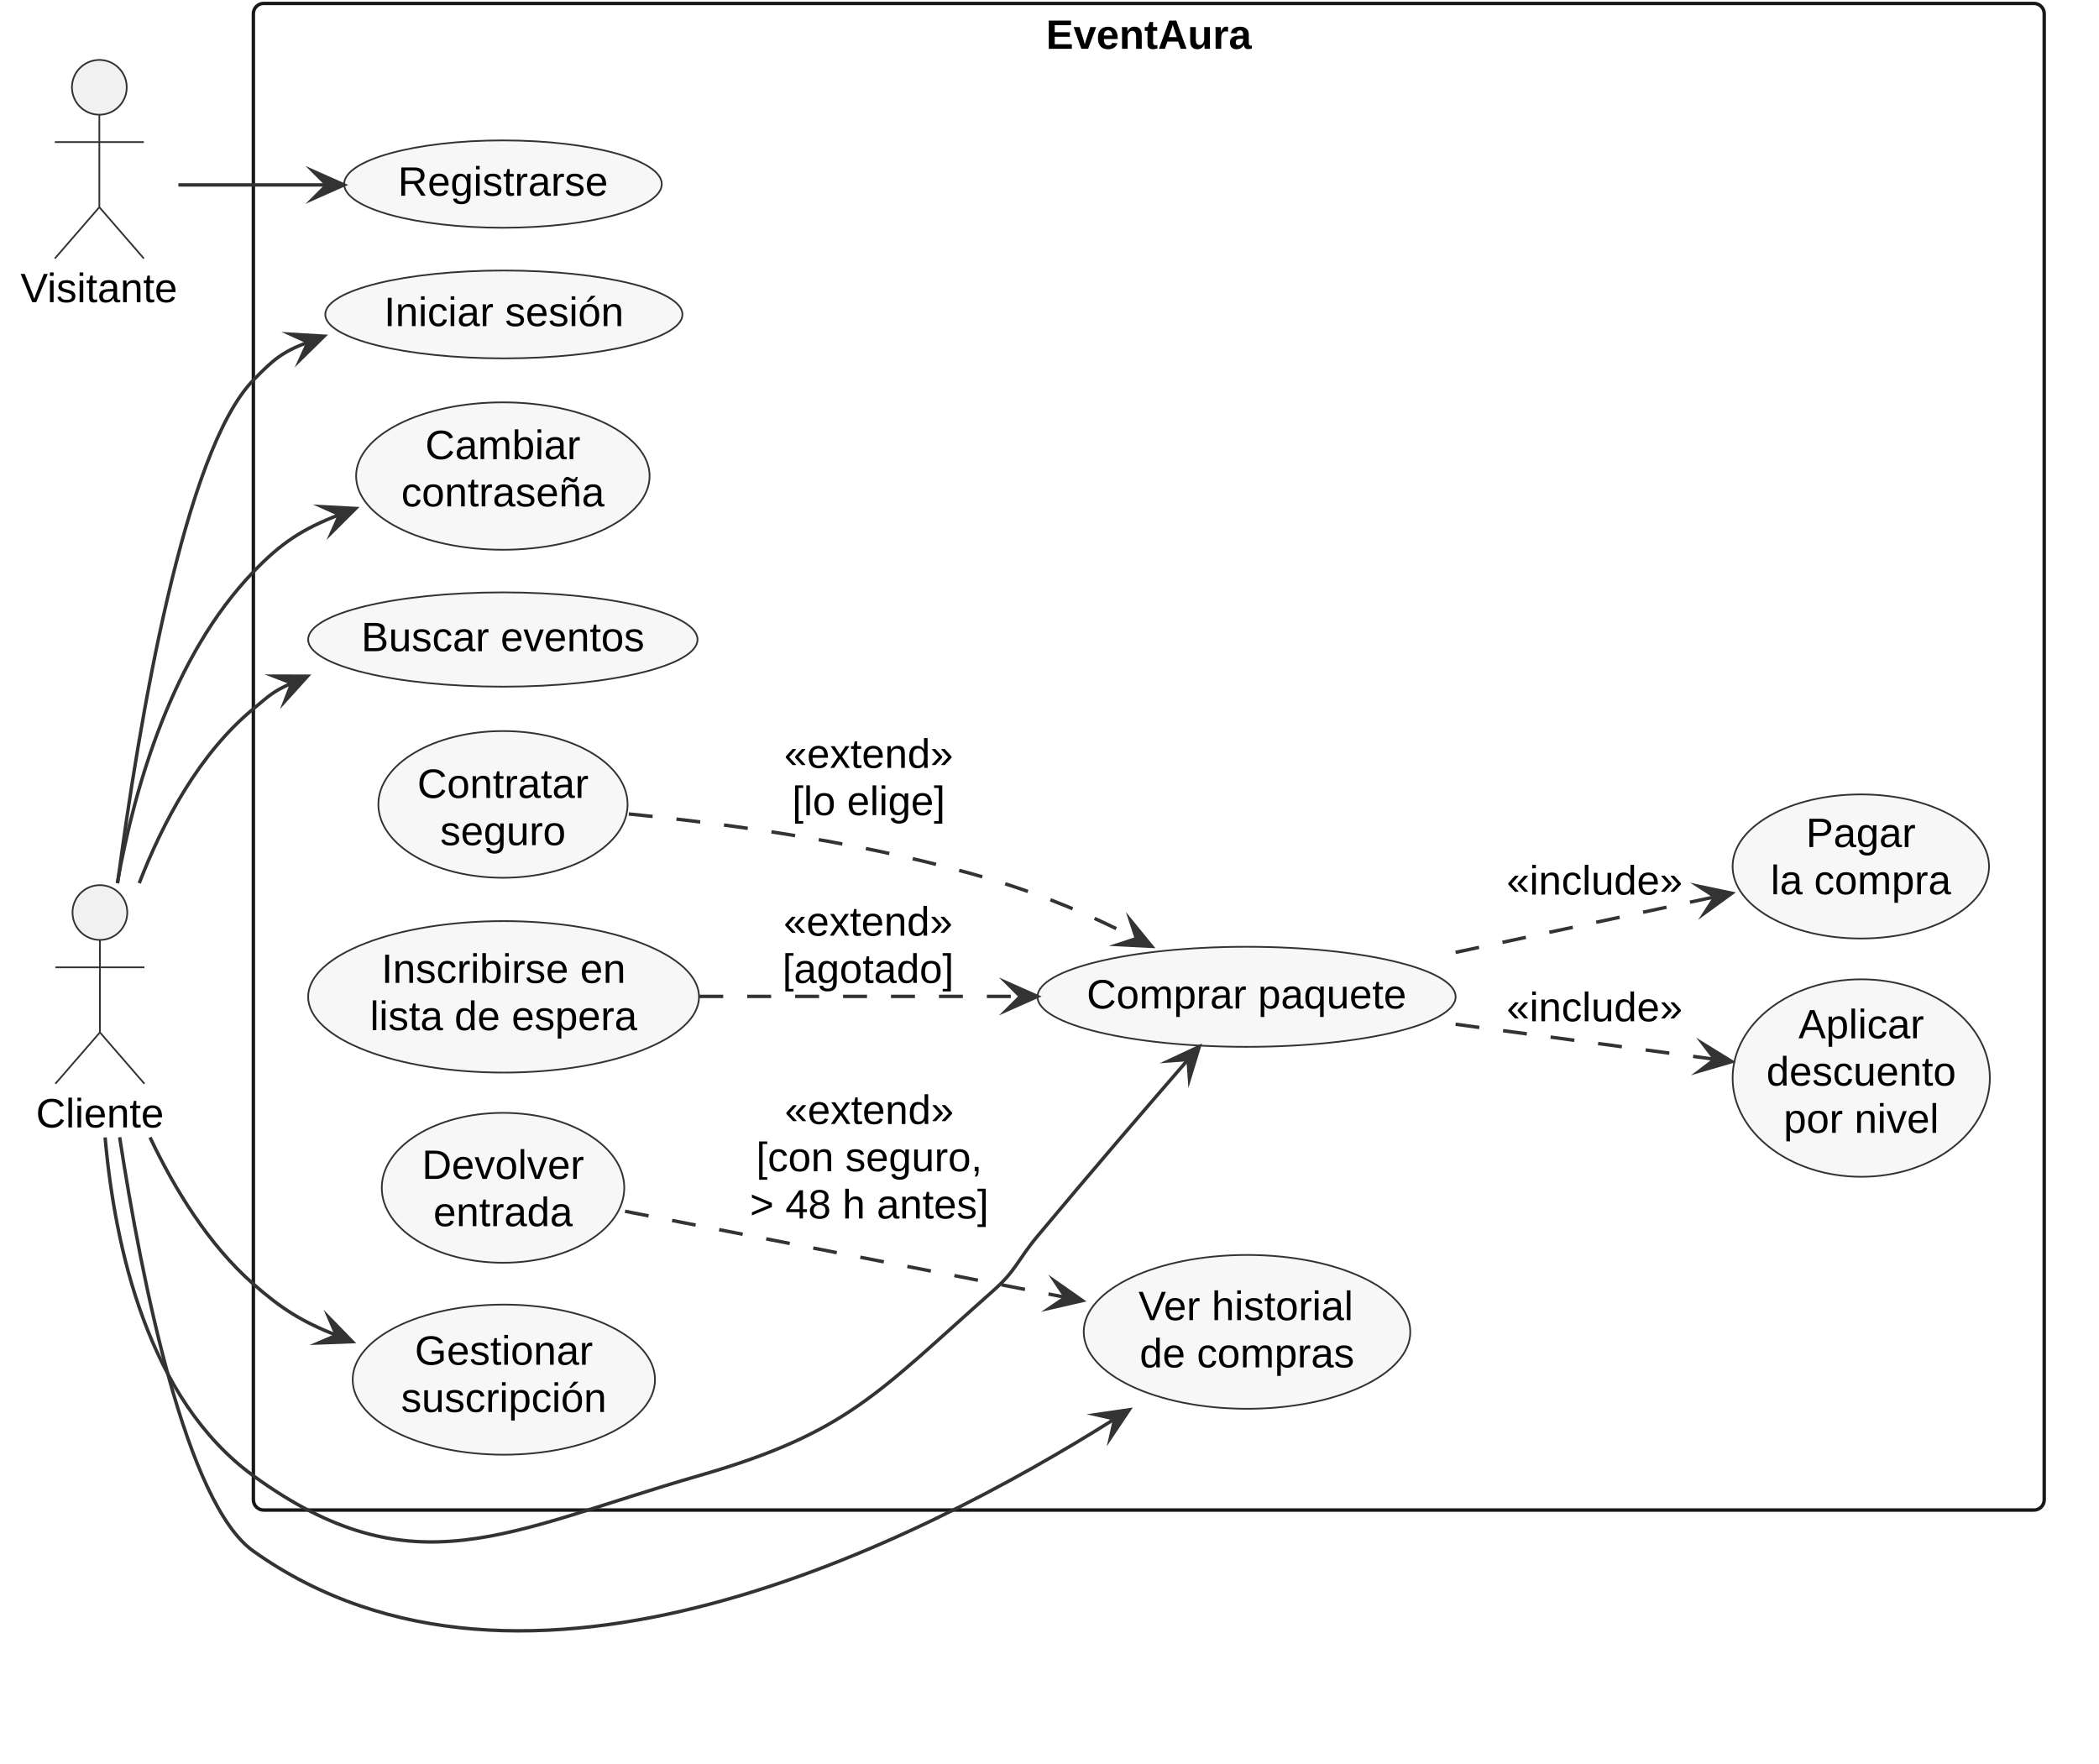
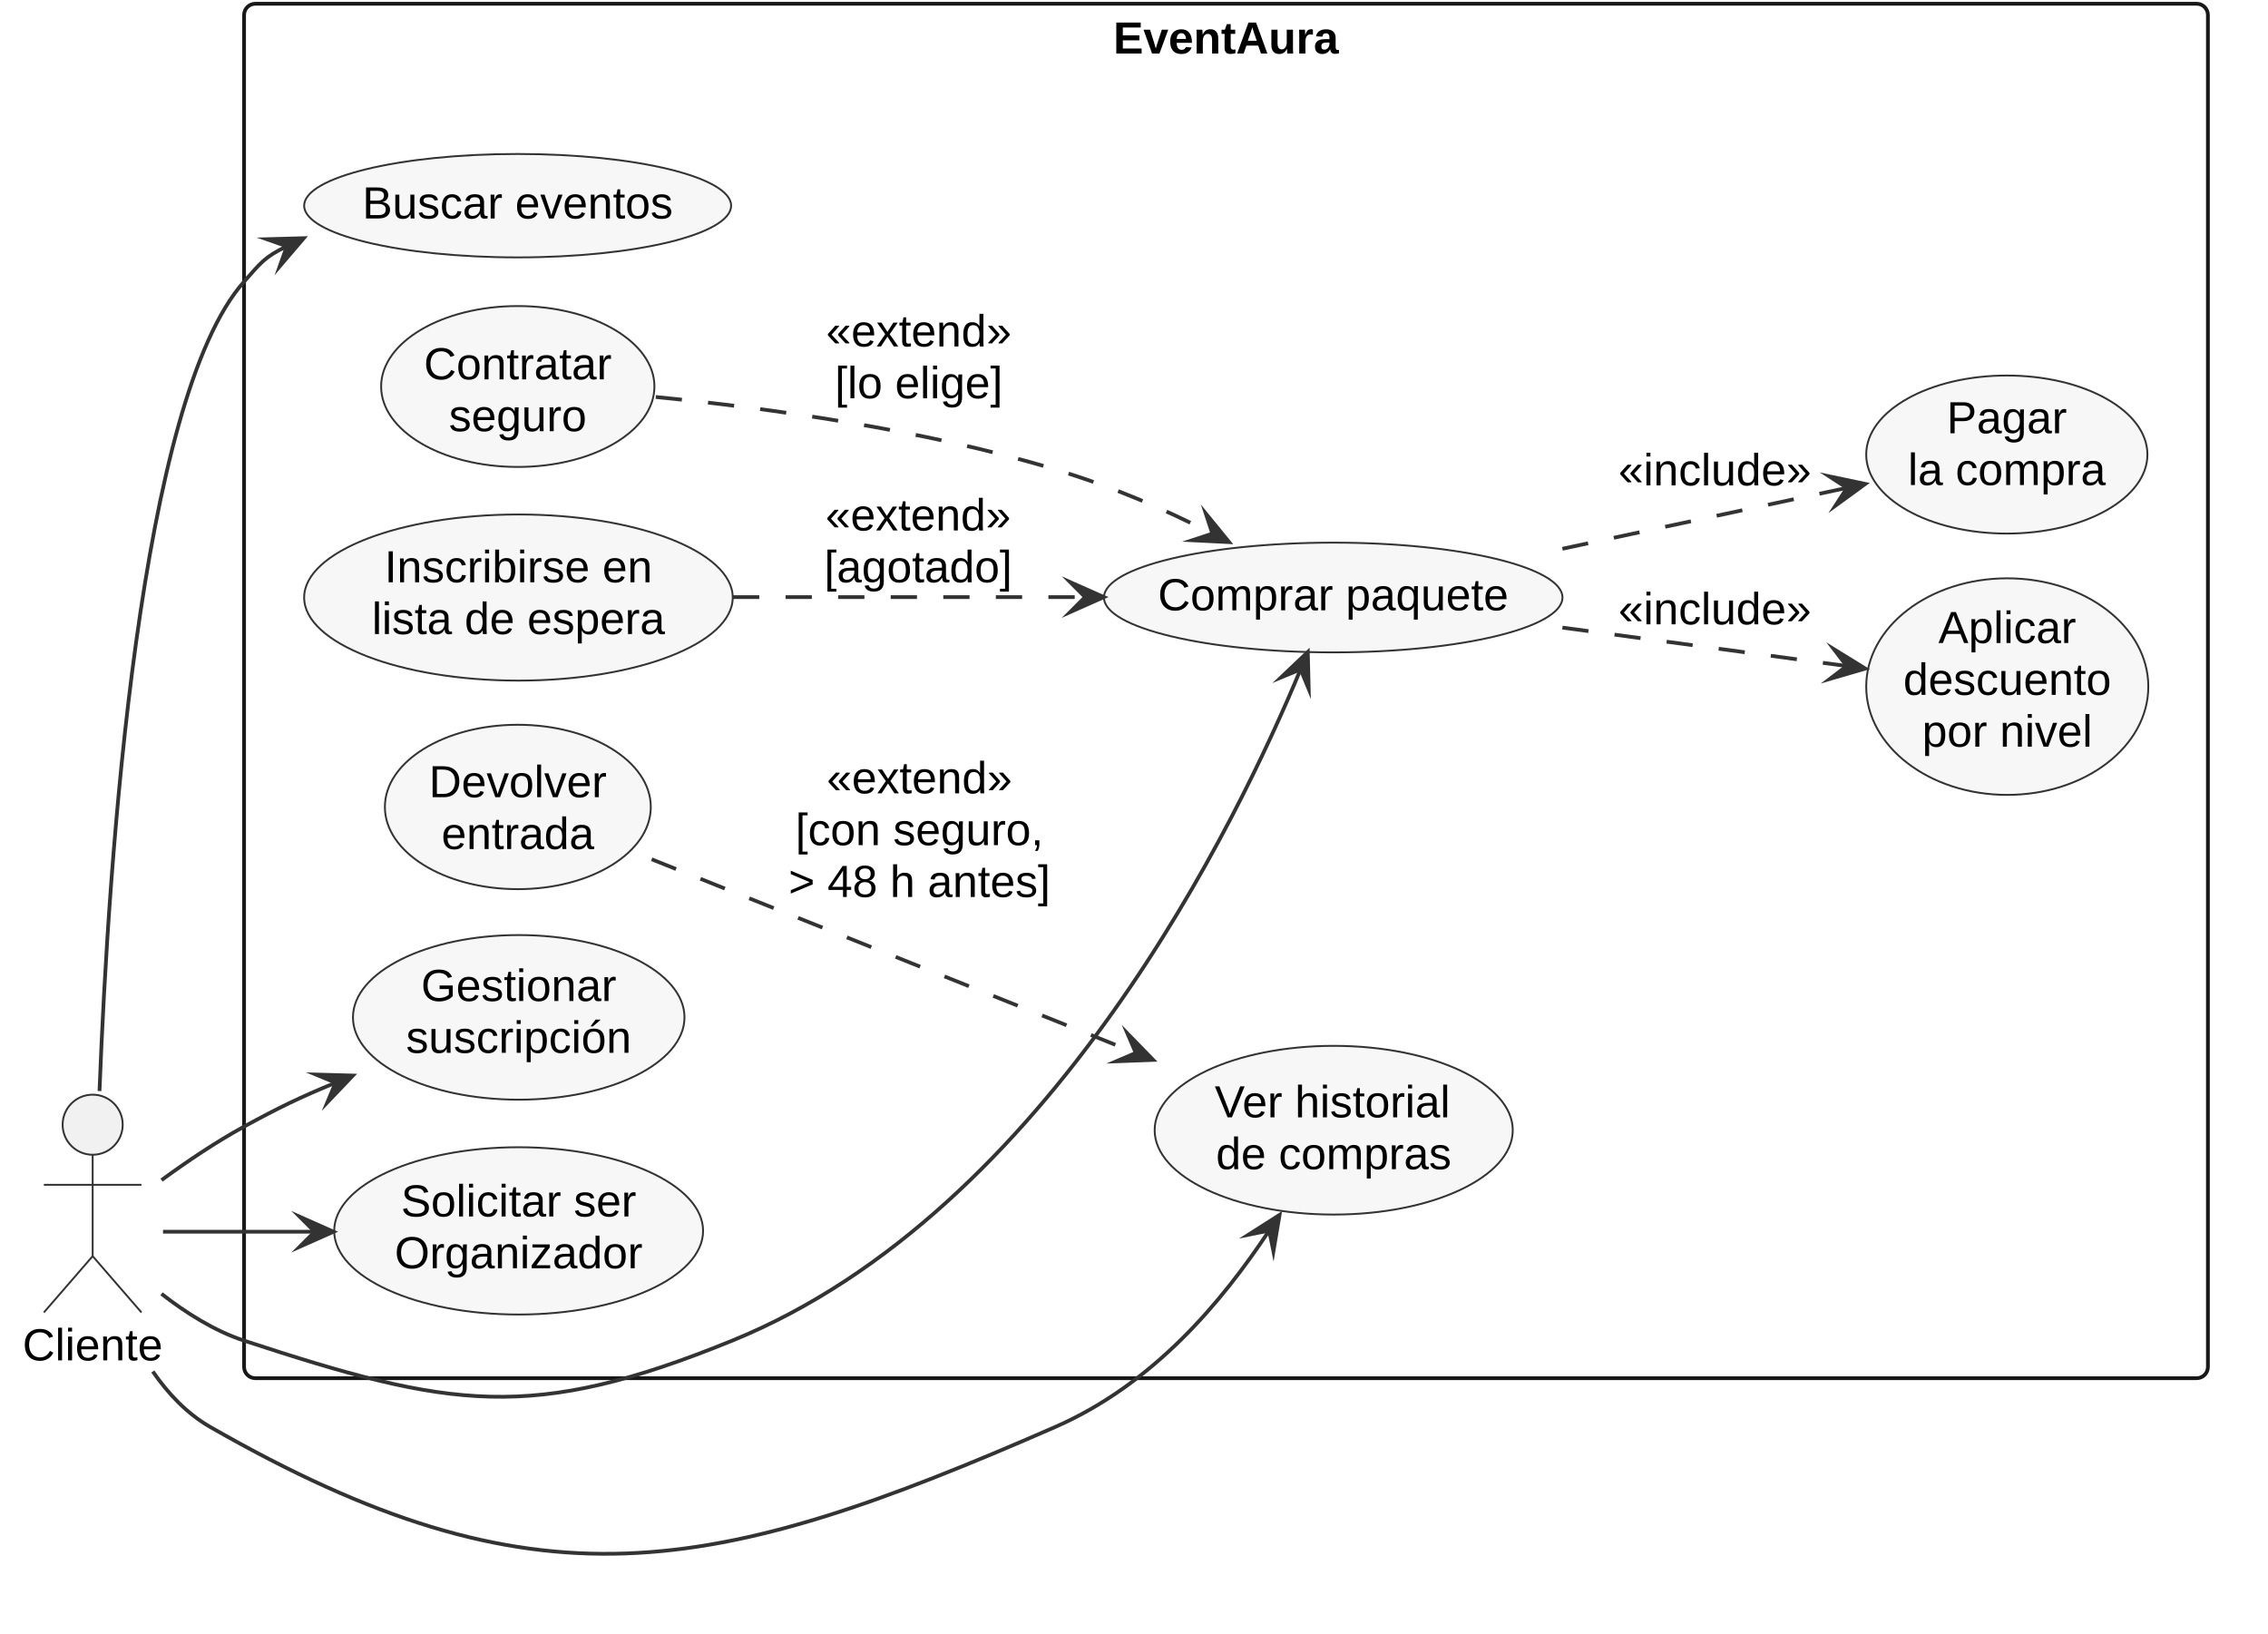
- <svg xmlns="http://www.w3.org/2000/svg" version="1.1" data-diagram-type="DESCRIPTION" style="width:613px;height:515px;background:#FFFFFF;" width="613px" height="515px" viewBox="0 0 613 515" zoomAndPan="magnify" preserveAspectRatio="none" contentStyleType="text/css">
+ <svg xmlns="http://www.w3.org/2000/svg" version="1.1" data-diagram-type="DESCRIPTION" style="width:604px;height:435px;background:#FFFFFF;" width="604px" height="435px" viewBox="0 0 604 435" zoomAndPan="magnify" preserveAspectRatio="none" contentStyleType="text/css">
  <defs />
  <g font-family="sans-serif" lengthAdjust="spacing">
-     <g class="cluster" data-qualified-name="EventAura" id="ent0003" data-source-line="12">
-       <rect x="74" y="1" width="523" height="440" fill="none" style="stroke:#181818;stroke-width:1;" rx="3" ry="3" />
-       <text x="305.491" y="14.256" fill="#000" font-size="12" textLength="60.018" font-weight="700" font-family="Arial">EventAura</text>
+     <g class="cluster" data-qualified-name="EventAura" id="ent0002" data-source-line="12">
+       <rect x="65" y="1" width="523" height="366" fill="none" style="stroke:#181818;stroke-width:1;" rx="3" ry="3" />
+       <text x="296.491" y="14.256" fill="#000" font-size="12" textLength="60.018" font-weight="700" font-family="Arial">EventAura</text>
    </g>
-     <g class="entity" data-qualified-name="Visitante" id="ent0001" data-source-line="9">
-       <ellipse cx="29.013" cy="25.5" rx="8" ry="8" fill="#F1F1F1" style="stroke:#333;stroke-width:0.5;" />
-       <path d="M29.013,33.5 L29.013,60.5 M16.013,41.5 L42.013,41.5 M29.013,60.5 L16.013,75.5 M29.013,60.5 L42.013,75.5" style="stroke:#333;stroke-width:0.5;" fill="none" />
-       <text x="6" y="88.256" fill="#000" font-size="12" textLength="46.025" font-family="Arial">Visitante</text>
+     <g class="entity" data-qualified-name="Cliente" id="ent0001" data-source-line="10">
+       <ellipse cx="24.677" cy="299.5" rx="8" ry="8" fill="#F1F1F1" style="stroke:#333;stroke-width:0.5;" />
+       <path d="M24.677,307.5 L24.677,334.5 M11.677,315.5 L37.677,315.5 M24.677,334.5 L11.677,349.5 M24.677,334.5 L37.677,349.5" style="stroke:#333;stroke-width:0.5;" fill="none" />
+       <text x="6" y="362.256" fill="#000" font-size="12" textLength="37.354" font-family="Arial">Cliente</text>
    </g>
-     <g class="entity" data-qualified-name="Cliente" id="ent0002" data-source-line="10">
-       <ellipse cx="29.177" cy="266.5" rx="8" ry="8" fill="#F1F1F1" style="stroke:#333;stroke-width:0.5;" />
-       <path d="M29.177,274.5 L29.177,301.5 M16.177,282.5 L42.177,282.5 M29.177,301.5 L16.177,316.5 M29.177,301.5 L42.177,316.5" style="stroke:#333;stroke-width:0.5;" fill="none" />
-       <text x="10.5" y="329.256" fill="#000" font-size="12" textLength="37.354" font-family="Arial">Cliente</text>
+     <g class="entity" data-qualified-name="EventAura.Buscar" id="ent0003" data-source-line="13">
+       <ellipse cx="137.855" cy="54.771" rx="56.855" ry="13.771" fill="#F7F7F7" style="stroke:#333;stroke-width:0.5;" />
+       <text x="96.499" y="58.17" fill="#000" font-size="12" textLength="82.711" font-family="Arial">Buscar eventos</text>
    </g>
-     <g class="entity" data-qualified-name="EventAura.Registrarse" id="ent0004" data-source-line="13">
-       <ellipse cx="146.883" cy="53.757" rx="46.383" ry="12.757" fill="#F7F7F7" style="stroke:#333;stroke-width:0.5;" />
-       <text x="116.207" y="57.157" fill="#000" font-size="12" textLength="61.354" font-family="Arial">Registrarse</text>
+     <g class="entity" data-qualified-name="EventAura.Comprar" id="ent0004" data-source-line="14">
+       <ellipse cx="355.054" cy="159.111" rx="61.054" ry="14.611" fill="#F7F7F7" style="stroke:#333;stroke-width:0.5;" />
+       <text x="308.361" y="162.51" fill="#000" font-size="12" textLength="93.387" font-family="Arial">Comprar paquete</text>
    </g>
-     <g class="entity" data-qualified-name="EventAura.Iniciar" id="ent0005" data-source-line="14">
-       <ellipse cx="147.154" cy="91.831" rx="52.154" ry="12.831" fill="#F7F7F7" style="stroke:#333;stroke-width:0.5;" />
-       <text x="112.139" y="95.23" fill="#000" font-size="12" textLength="70.031" font-family="Arial">Iniciar sesión</text>
+     <g class="entity" data-qualified-name="EventAura.Descuento" id="ent0005" data-source-line="15">
+       <ellipse cx="534.563" cy="182.837" rx="37.563" ry="28.837" fill="#F7F7F7" style="stroke:#333;stroke-width:0.5;" />
+       <text x="516.223" y="171.236" fill="#000" font-size="12" textLength="36.68" font-family="Arial">Aplicar</text>
+       <text x="506.874" y="185.035" fill="#000" font-size="12" textLength="55.377" font-family="Arial">descuento</text>
+       <text x="511.884" y="198.834" fill="#000" font-size="12" textLength="45.357" font-family="Arial">por nivel</text>
    </g>
-     <g class="entity" data-qualified-name="EventAura.Cambiar" id="ent0006" data-source-line="15">
-       <ellipse cx="146.856" cy="139.026" rx="42.856" ry="21.526" fill="#F7F7F7" style="stroke:#333;stroke-width:0.5;" />
-       <text x="124.183" y="134.088" fill="#000" font-size="12" textLength="45.346" font-family="Arial">Cambiar</text>
-       <text x="117.17" y="147.887" fill="#000" font-size="12" textLength="59.373" font-family="Arial">contraseña</text>
+     <g class="entity" data-qualified-name="EventAura.Pagar" id="ent0006" data-source-line="16">
+       <ellipse cx="534.444" cy="121.042" rx="37.444" ry="21.042" fill="#F7F7F7" style="stroke:#333;stroke-width:0.5;" />
+       <text x="518.434" y="115.366" fill="#000" font-size="12" textLength="32.021" font-family="Arial">Pagar</text>
+       <text x="508.101" y="129.165" fill="#000" font-size="12" textLength="52.688" font-family="Arial">la compra</text>
    </g>
-     <g class="entity" data-qualified-name="EventAura.Buscar" id="ent0007" data-source-line="16">
-       <ellipse cx="146.855" cy="186.771" rx="56.855" ry="13.771" fill="#F7F7F7" style="stroke:#333;stroke-width:0.5;" />
-       <text x="105.499" y="190.17" fill="#000" font-size="12" textLength="82.711" font-family="Arial">Buscar eventos</text>
+     <g class="entity" data-qualified-name="EventAura.Seguro" id="ent0007" data-source-line="17">
+       <ellipse cx="137.891" cy="102.922" rx="36.391" ry="21.422" fill="#F7F7F7" style="stroke:#333;stroke-width:0.5;" />
+       <text x="112.88" y="101.016" fill="#000" font-size="12" textLength="50.021" font-family="Arial">Contratar</text>
+       <text x="119.545" y="114.815" fill="#000" font-size="12" textLength="36.691" font-family="Arial">seguro</text>
    </g>
-     <g class="entity" data-qualified-name="EventAura.Comprar" id="ent0008" data-source-line="17">
-       <ellipse cx="364.054" cy="291.111" rx="61.054" ry="14.611" fill="#F7F7F7" style="stroke:#333;stroke-width:0.5;" />
-       <text x="317.361" y="294.51" fill="#000" font-size="12" textLength="93.387" font-family="Arial">Comprar paquete</text>
+     <g class="entity" data-qualified-name="EventAura.Inscribirse" id="ent0008" data-source-line="18">
+       <ellipse cx="138.068" cy="159.119" rx="57.068" ry="22.119" fill="#F7F7F7" style="stroke:#333;stroke-width:0.5;" />
+       <text x="102.387" y="155.053" fill="#000" font-size="12" textLength="71.361" font-family="Arial">Inscribirse en</text>
+       <text x="99.045" y="168.852" fill="#000" font-size="12" textLength="78.047" font-family="Arial">lista de espera</text>
    </g>
-     <g class="entity" data-qualified-name="EventAura.Descuento" id="ent0009" data-source-line="18">
-       <ellipse cx="543.563" cy="314.837" rx="37.563" ry="28.837" fill="#F7F7F7" style="stroke:#333;stroke-width:0.5;" />
-       <text x="525.223" y="303.236" fill="#000" font-size="12" textLength="36.68" font-family="Arial">Aplicar</text>
-       <text x="515.874" y="317.035" fill="#000" font-size="12" textLength="55.377" font-family="Arial">descuento</text>
-       <text x="520.884" y="330.834" fill="#000" font-size="12" textLength="45.357" font-family="Arial">por nivel</text>
+     <g class="entity" data-qualified-name="EventAura.Historial" id="ent0009" data-source-line="19">
+       <ellipse cx="355.184" cy="300.964" rx="47.684" ry="22.464" fill="#F7F7F7" style="stroke:#333;stroke-width:0.5;" />
+       <text x="323.505" y="297.536" fill="#000" font-size="12" textLength="63.357" font-family="Arial">Ver historial</text>
+       <text x="323.837" y="311.334" fill="#000" font-size="12" textLength="62.695" font-family="Arial">de compras</text>
    </g>
-     <g class="entity" data-qualified-name="EventAura.Pagar" id="ent0010" data-source-line="19">
-       <ellipse cx="543.444" cy="253.042" rx="37.444" ry="21.042" fill="#F7F7F7" style="stroke:#333;stroke-width:0.5;" />
-       <text x="527.434" y="247.366" fill="#000" font-size="12" textLength="32.021" font-family="Arial">Pagar</text>
-       <text x="517.101" y="261.165" fill="#000" font-size="12" textLength="52.688" font-family="Arial">la compra</text>
+     <g class="entity" data-qualified-name="EventAura.Devolver" id="ent0010" data-source-line="20">
+       <ellipse cx="137.907" cy="214.888" rx="35.407" ry="21.888" fill="#F7F7F7" style="stroke:#333;stroke-width:0.5;" />
+       <text x="114.232" y="212.289" fill="#000" font-size="12" textLength="47.35" font-family="Arial">Devolver</text>
+       <text x="117.557" y="226.088" fill="#000" font-size="12" textLength="40.699" font-family="Arial">entrada</text>
    </g>
-     <g class="entity" data-qualified-name="EventAura.Seguro" id="ent0011" data-source-line="20">
-       <ellipse cx="146.891" cy="234.922" rx="36.391" ry="21.422" fill="#F7F7F7" style="stroke:#333;stroke-width:0.5;" />
-       <text x="121.88" y="233.016" fill="#000" font-size="12" textLength="50.021" font-family="Arial">Contratar</text>
-       <text x="128.545" y="246.815" fill="#000" font-size="12" textLength="36.691" font-family="Arial">seguro</text>
+     <g class="entity" data-qualified-name="EventAura.Suscripcion" id="ent0011" data-source-line="21">
+       <ellipse cx="138.144" cy="270.917" rx="44.144" ry="21.917" fill="#F7F7F7" style="stroke:#333;stroke-width:0.5;" />
+       <text x="112.132" y="266.559" fill="#000" font-size="12" textLength="52.025" font-family="Arial">Gestionar</text>
+       <text x="108.133" y="280.358" fill="#000" font-size="12" textLength="60.023" font-family="Arial">suscripción</text>
    </g>
-     <g class="entity" data-qualified-name="EventAura.Inscribirse" id="ent0012" data-source-line="21">
-       <ellipse cx="147.068" cy="291.119" rx="57.068" ry="22.119" fill="#F7F7F7" style="stroke:#333;stroke-width:0.5;" />
-       <text x="111.387" y="287.053" fill="#000" font-size="12" textLength="71.361" font-family="Arial">Inscribirse en</text>
-       <text x="108.045" y="300.852" fill="#000" font-size="12" textLength="78.047" font-family="Arial">lista de espera</text>
+     <g class="entity" data-qualified-name="EventAura.Solicitar" id="ent0012" data-source-line="22">
+       <ellipse cx="138.12" cy="327.775" rx="49.12" ry="22.275" fill="#F7F7F7" style="stroke:#333;stroke-width:0.5;" />
+       <text x="106.778" y="323.933" fill="#000" font-size="12" textLength="62.684" font-family="Arial">Solicitar ser</text>
+       <text x="105.103" y="337.732" fill="#000" font-size="12" textLength="66.035" font-family="Arial">Organizador</text>
    </g>
-     <g class="entity" data-qualified-name="EventAura.Historial" id="ent0013" data-source-line="22">
-       <ellipse cx="364.184" cy="388.964" rx="47.684" ry="22.464" fill="#F7F7F7" style="stroke:#333;stroke-width:0.5;" />
-       <text x="332.505" y="385.536" fill="#000" font-size="12" textLength="63.357" font-family="Arial">Ver historial</text>
-       <text x="332.837" y="399.334" fill="#000" font-size="12" textLength="62.695" font-family="Arial">de compras</text>
+     <g class="link" data-entity-1="ent0001" data-entity-2="ent0003" id="lnk13" data-link-type="dependency">
+       <polygon points="80.897,63.428,71.052,63.698,76.386,65.583,74.501,70.917,80.897,63.428" fill="#333" style="stroke:#333;stroke-width:1;stroke-linejoin:miter;stroke-miterlimit:10;" />
+       <path d="M26.499,290.538 C28.937,228.026 37.215,106.213 65,75 C69.399,70.058 70.392,68.447 76.386,65.583" style="stroke:#333;stroke-width:1;" fill="none" />
    </g>
-     <g class="entity" data-qualified-name="EventAura.Devolver" id="ent0014" data-source-line="23">
-       <ellipse cx="146.907" cy="346.888" rx="35.407" ry="21.888" fill="#F7F7F7" style="stroke:#333;stroke-width:0.5;" />
-       <text x="123.232" y="344.289" fill="#000" font-size="12" textLength="47.35" font-family="Arial">Devolver</text>
-       <text x="126.557" y="358.088" fill="#000" font-size="12" textLength="40.699" font-family="Arial">entrada</text>
+     <g class="link" data-entity-1="ent0001" data-entity-2="ent0004" id="lnk14" data-link-type="dependency">
+       <polygon points="348.284,173.624,341.139,180.403,346.367,178.242,348.528,183.47,348.284,173.624" fill="#333" style="stroke:#333;stroke-width:1;stroke-linejoin:miter;stroke-miterlimit:10;" />
+       <path d="M43.012,344.538 C49.432,349.546 57.077,354.404 65,357 C119.905,374.991 141.491,378.796 195,357 C279.925,322.407 329.895,217.935 346.367,178.242" style="stroke:#333;stroke-width:1;" fill="none" />
    </g>
-     <g class="entity" data-qualified-name="EventAura.Suscripcion" id="ent0015" data-source-line="24">
-       <ellipse cx="147.144" cy="402.917" rx="44.144" ry="21.917" fill="#F7F7F7" style="stroke:#333;stroke-width:0.5;" />
-       <text x="121.132" y="398.559" fill="#000" font-size="12" textLength="52.025" font-family="Arial">Gestionar</text>
-       <text x="117.133" y="412.358" fill="#000" font-size="12" textLength="60.023" font-family="Arial">suscripción</text>
+     <g class="link" data-entity-1="ent0001" data-entity-2="ent0009" id="lnk15" data-link-type="dependency">
+       <polygon points="340.77,323.513,332.463,328.804,338.007,327.681,339.131,333.225,340.77,323.513" fill="#333" style="stroke:#333;stroke-width:1;stroke-linejoin:miter;stroke-miterlimit:10;" />
+       <path d="M40.696,365.219 C44.778,371.136 49.824,376.463 56,380 C142.774,429.702 189.385,420.083 281,380 C307.176,368.548 325.376,346.734 338.007,327.681" style="stroke:#333;stroke-width:1;" fill="none" />
    </g>
-     <g class="link" data-entity-1="ent0001" data-entity-2="ent0004" id="lnk16" data-link-type="dependency">
-       <polygon points="100.455,54,91.455,50,95.455,54,91.455,58,100.455,54" fill="#333" style="stroke:#333;stroke-width:1;stroke-linejoin:miter;stroke-miterlimit:10;" />
-       <path d="M52.092,54 C65.765,54 78.827,54 95.455,54" style="stroke:#333;stroke-width:1;" fill="none" />
+     <g class="link" data-entity-1="ent0001" data-entity-2="ent0011" id="lnk16" data-link-type="dependency">
+       <polygon points="93.981,286.414,84.136,286.143,89.358,288.318,87.183,293.54,93.981,286.414" fill="#333" style="stroke:#333;stroke-width:1;stroke-linejoin:miter;stroke-miterlimit:10;" />
+       <path d="M43.015,314.254 C49.675,309.389 57.475,304.109 65,300 C74.107,295.027 79.627,292.327 89.358,288.318" style="stroke:#333;stroke-width:1;" fill="none" />
    </g>
-     <g class="link" data-entity-1="ent0002" data-entity-2="ent0005" id="lnk17" data-link-type="dependency">
-       <polygon points="94.64,98.181,84.809,97.593,89.958,99.935,87.616,105.084,94.64,98.181" fill="#333" style="stroke:#333;stroke-width:1;stroke-linejoin:miter;stroke-miterlimit:10;" />
-       <path d="M34.341,257.976 C40.654,210.441 53.859,131.616 74,111 C79.692,105.174 82.26,102.82 89.958,99.935" style="stroke:#333;stroke-width:1;" fill="none" />
+     <g class="link" data-entity-1="ent0001" data-entity-2="ent0012" id="lnk17" data-link-type="dependency">
+       <polygon points="88.814,328,79.814,324,83.814,328,79.814,332,88.814,328" fill="#333" style="stroke:#333;stroke-width:1;stroke-linejoin:miter;stroke-miterlimit:10;" />
+       <path d="M43.414,328 C55.726,328 67.7,328 83.814,328" style="stroke:#333;stroke-width:1;" fill="none" />
    </g>
-     <g class="link" data-entity-1="ent0002" data-entity-2="ent0006" id="lnk18" data-link-type="dependency">
-       <polygon points="103.865,148.497,94.03,147.977,99.195,150.284,96.889,155.449,103.865,148.497" fill="#333" style="stroke:#333;stroke-width:1;stroke-linejoin:miter;stroke-miterlimit:10;" />
-       <path d="M34.275,257.822 C39.335,229.63 50.31,191.652 74,167 C82.085,158.587 88.32,154.445 99.195,150.284" style="stroke:#333;stroke-width:1;" fill="none" />
+     <g class="link" data-entity-1="ent0004" data-entity-2="ent0005" id="lnk18" data-link-type="dependency">
+       <polygon points="496.762,178.033,488.379,172.863,491.807,177.363,487.307,180.791,496.762,178.033" fill="#333" style="stroke:#333;stroke-width:1;stroke-linejoin:miter;stroke-miterlimit:10;" />
+       <path d="M416.093,167.125 C442.846,170.743 468.536,174.216 491.807,177.363" style="stroke:#333;stroke-width:1;stroke-dasharray:7,7;" fill="none" />
+       <text x="431" y="166.256" fill="#000" font-size="12" textLength="51.375" font-family="Arial">«include»</text>
    </g>
-     <g class="link" data-entity-1="ent0002" data-entity-2="ent0007" id="lnk19" data-link-type="dependency">
-       <polygon points="89.8,197.473,79.951,197.465,85.229,199.5,83.194,204.778,89.8,197.473" fill="#333" style="stroke:#333;stroke-width:1;stroke-linejoin:miter;stroke-miterlimit:10;" />
-       <path d="M40.665,257.914 C47.522,240.183 58.179,220.032 74,207 C78.706,203.123 79.541,202.023 85.229,199.5" style="stroke:#333;stroke-width:1;" fill="none" />
+     <g class="link" data-entity-1="ent0004" data-entity-2="ent0006" id="lnk19" data-link-type="dependency">
+       <polygon points="496.762,128.865,487.124,126.838,491.873,129.912,488.799,134.66,496.762,128.865" fill="#333" style="stroke:#333;stroke-width:1;stroke-linejoin:miter;stroke-miterlimit:10;" />
+       <path d="M416.093,146.135 C442.846,140.408 468.601,134.894 491.873,129.912" style="stroke:#333;stroke-width:1;stroke-dasharray:7,7;" fill="none" />
+       <text x="431" y="129.256" fill="#000" font-size="12" textLength="51.375" font-family="Arial">«include»</text>
    </g>
-     <g class="link" data-entity-1="ent0002" data-entity-2="ent0008" id="lnk20" data-link-type="dependency">
-       <polygon points="350.245,305.653,341.327,309.832,346.969,309.43,347.371,315.073,350.245,305.653" fill="#333" style="stroke:#333;stroke-width:1;stroke-linejoin:miter;stroke-miterlimit:10;" />
-       <path d="M30.698,332.171 C33.514,364.158 43.196,408.59 74,431 C120.722,464.99 148.478,446.986 204,431 C247.371,418.512 256.206,406.915 290,377 C296.861,370.927 297.129,368.034 303,361 C319.102,341.707 334.745,323.527 346.969,309.43" style="stroke:#333;stroke-width:1;" fill="none" />
+     <g class="link" data-entity-1="ent0007" data-entity-2="ent0004" id="lnk20" data-link-type="dependency">
+       <polygon points="327.334,144.363,321.11,136.73,322.873,142.105,317.498,143.868,327.334,144.363" fill="#333" style="stroke:#333;stroke-width:1;stroke-linejoin:miter;stroke-miterlimit:10;" />
+       <path d="M174.632,105.715 C203.731,108.596 245.671,114.273 281,125 C296.919,129.834 309.351,135.263 322.873,142.105" style="stroke:#333;stroke-width:1;stroke-dasharray:7,7;" fill="none" />
+       <text x="220" y="92.256" fill="#000" font-size="12" textLength="49.377" font-family="Arial">«extend»</text>
+       <text x="222.341" y="106.055" fill="#000" font-size="12" textLength="44.695" font-family="Arial">[lo elige]</text>
    </g>
-     <g class="link" data-entity-1="ent0002" data-entity-2="ent0013" id="lnk21" data-link-type="dependency">
-       <polygon points="329.777,411.721,320.03,413.134,325.546,414.386,324.294,419.903,329.777,411.721" fill="#333" style="stroke:#333;stroke-width:1;stroke-linejoin:miter;stroke-miterlimit:10;" />
-       <path d="M34.943,332.132 C41.427,374.275 54.342,439.003 74,453 C152.908,509.188 268.071,450.596 325.546,414.386" style="stroke:#333;stroke-width:1;" fill="none" />
+     <g class="link" data-entity-1="ent0008" data-entity-2="ent0004" id="lnk21" data-link-type="dependency">
+       <polygon points="293.979,159,284.979,155,288.979,159,284.979,163,293.979,159" fill="#333" style="stroke:#333;stroke-width:1;stroke-linejoin:miter;stroke-miterlimit:10;" />
+       <path d="M195.208,159 C225.566,159 258.053,159 288.979,159" style="stroke:#333;stroke-width:1;stroke-dasharray:7,7;" fill="none" />
+       <text x="219.834" y="141.256" fill="#000" font-size="12" textLength="49.377" font-family="Arial">«extend»</text>
+       <text x="219.5" y="155.055" fill="#000" font-size="12" textLength="50.045" font-family="Arial">[agotado]</text>
    </g>
-     <g class="link" data-entity-1="ent0002" data-entity-2="ent0015" id="lnk22" data-link-type="dependency">
-       <polygon points="102.894,391.822,96.019,384.769,98.251,389.968,93.052,392.199,102.894,391.822" fill="#333" style="stroke:#333;stroke-width:1;stroke-linejoin:miter;stroke-miterlimit:10;" />
-       <path d="M43.813,332.171 C50.917,347.124 60.885,363.51 74,375 C82.272,382.247 87.989,385.87 98.251,389.968" style="stroke:#333;stroke-width:1;" fill="none" />
-     </g>
-     <g class="link" data-entity-1="ent0008" data-entity-2="ent0009" id="lnk23" data-link-type="dependency">
-       <polygon points="505.762,310.033,497.379,304.863,500.807,309.363,496.307,312.791,505.762,310.033" fill="#333" style="stroke:#333;stroke-width:1;stroke-linejoin:miter;stroke-miterlimit:10;" />
-       <path d="M425.093,299.125 C451.846,302.743 477.536,306.216 500.807,309.363" style="stroke:#333;stroke-width:1;stroke-dasharray:7,7;" fill="none" />
-       <text x="440" y="298.256" fill="#000" font-size="12" textLength="51.375" font-family="Arial">«include»</text>
-     </g>
-     <g class="link" data-entity-1="ent0008" data-entity-2="ent0010" id="lnk24" data-link-type="dependency">
-       <polygon points="505.762,260.865,496.124,258.838,500.873,261.912,497.799,266.66,505.762,260.865" fill="#333" style="stroke:#333;stroke-width:1;stroke-linejoin:miter;stroke-miterlimit:10;" />
-       <path d="M425.093,278.135 C451.846,272.408 477.601,266.894 500.873,261.912" style="stroke:#333;stroke-width:1;stroke-dasharray:7,7;" fill="none" />
-       <text x="440" y="261.256" fill="#000" font-size="12" textLength="51.375" font-family="Arial">«include»</text>
-     </g>
-     <g class="link" data-entity-1="ent0011" data-entity-2="ent0008" id="lnk25" data-link-type="dependency">
-       <polygon points="336.334,276.363,330.11,268.73,331.873,274.105,326.498,275.868,336.334,276.363" fill="#333" style="stroke:#333;stroke-width:1;stroke-linejoin:miter;stroke-miterlimit:10;" />
-       <path d="M183.632,237.715 C212.731,240.596 254.671,246.273 290,257 C305.919,261.834 318.351,267.263 331.873,274.105" style="stroke:#333;stroke-width:1;stroke-dasharray:7,7;" fill="none" />
-       <text x="229" y="224.256" fill="#000" font-size="12" textLength="49.377" font-family="Arial">«extend»</text>
-       <text x="231.341" y="238.055" fill="#000" font-size="12" textLength="44.695" font-family="Arial">[lo elige]</text>
-     </g>
-     <g class="link" data-entity-1="ent0012" data-entity-2="ent0008" id="lnk26" data-link-type="dependency">
-       <polygon points="302.979,291,293.979,287,297.979,291,293.979,295,302.979,291" fill="#333" style="stroke:#333;stroke-width:1;stroke-linejoin:miter;stroke-miterlimit:10;" />
-       <path d="M204.208,291 C234.566,291 267.053,291 297.979,291" style="stroke:#333;stroke-width:1;stroke-dasharray:7,7;" fill="none" />
-       <text x="228.834" y="273.256" fill="#000" font-size="12" textLength="49.377" font-family="Arial">«extend»</text>
-       <text x="228.5" y="287.055" fill="#000" font-size="12" textLength="50.045" font-family="Arial">[agotado]</text>
-     </g>
-     <g class="link" data-entity-1="ent0014" data-entity-2="ent0013" id="lnk27" data-link-type="dependency">
-       <polygon points="316.114,379.841,308.048,374.19,311.207,378.882,306.514,382.041,316.114,379.841" fill="#333" style="stroke:#333;stroke-width:1;stroke-linejoin:miter;stroke-miterlimit:10;" />
-       <path d="M182.543,353.748 C218.748,360.82 270.948,371.018 311.207,378.882" style="stroke:#333;stroke-width:1;stroke-dasharray:7,7;" fill="none" />
-       <text x="229.172" y="328.256" fill="#000" font-size="12" textLength="49.377" font-family="Arial">«extend»</text>
-       <text x="220.84" y="342.055" fill="#000" font-size="12" textLength="66.041" font-family="Arial">[con seguro,</text>
-       <text x="219" y="355.854" fill="#000" font-size="12" textLength="69.721" font-family="Arial">&gt; 48 h antes]</text>
+     <g class="link" data-entity-1="ent0010" data-entity-2="ent0009" id="lnk22" data-link-type="dependency">
+       <polygon points="307.114,282.246,300.243,275.189,302.472,280.389,297.272,282.617,307.114,282.246" fill="#333" style="stroke:#333;stroke-width:1;stroke-linejoin:miter;stroke-miterlimit:10;" />
+       <path d="M173.543,228.817 C209.748,243.299 262.213,264.285 302.472,280.389" style="stroke:#333;stroke-width:1;stroke-dasharray:7,7;" fill="none" />
+       <text x="220.172" y="211.256" fill="#000" font-size="12" textLength="49.377" font-family="Arial">«extend»</text>
+       <text x="211.84" y="225.055" fill="#000" font-size="12" textLength="66.041" font-family="Arial">[con seguro,</text>
+       <text x="210" y="238.854" fill="#000" font-size="12" textLength="69.721" font-family="Arial">&gt; 48 h antes]</text>
    </g>
  </g>
</svg>
